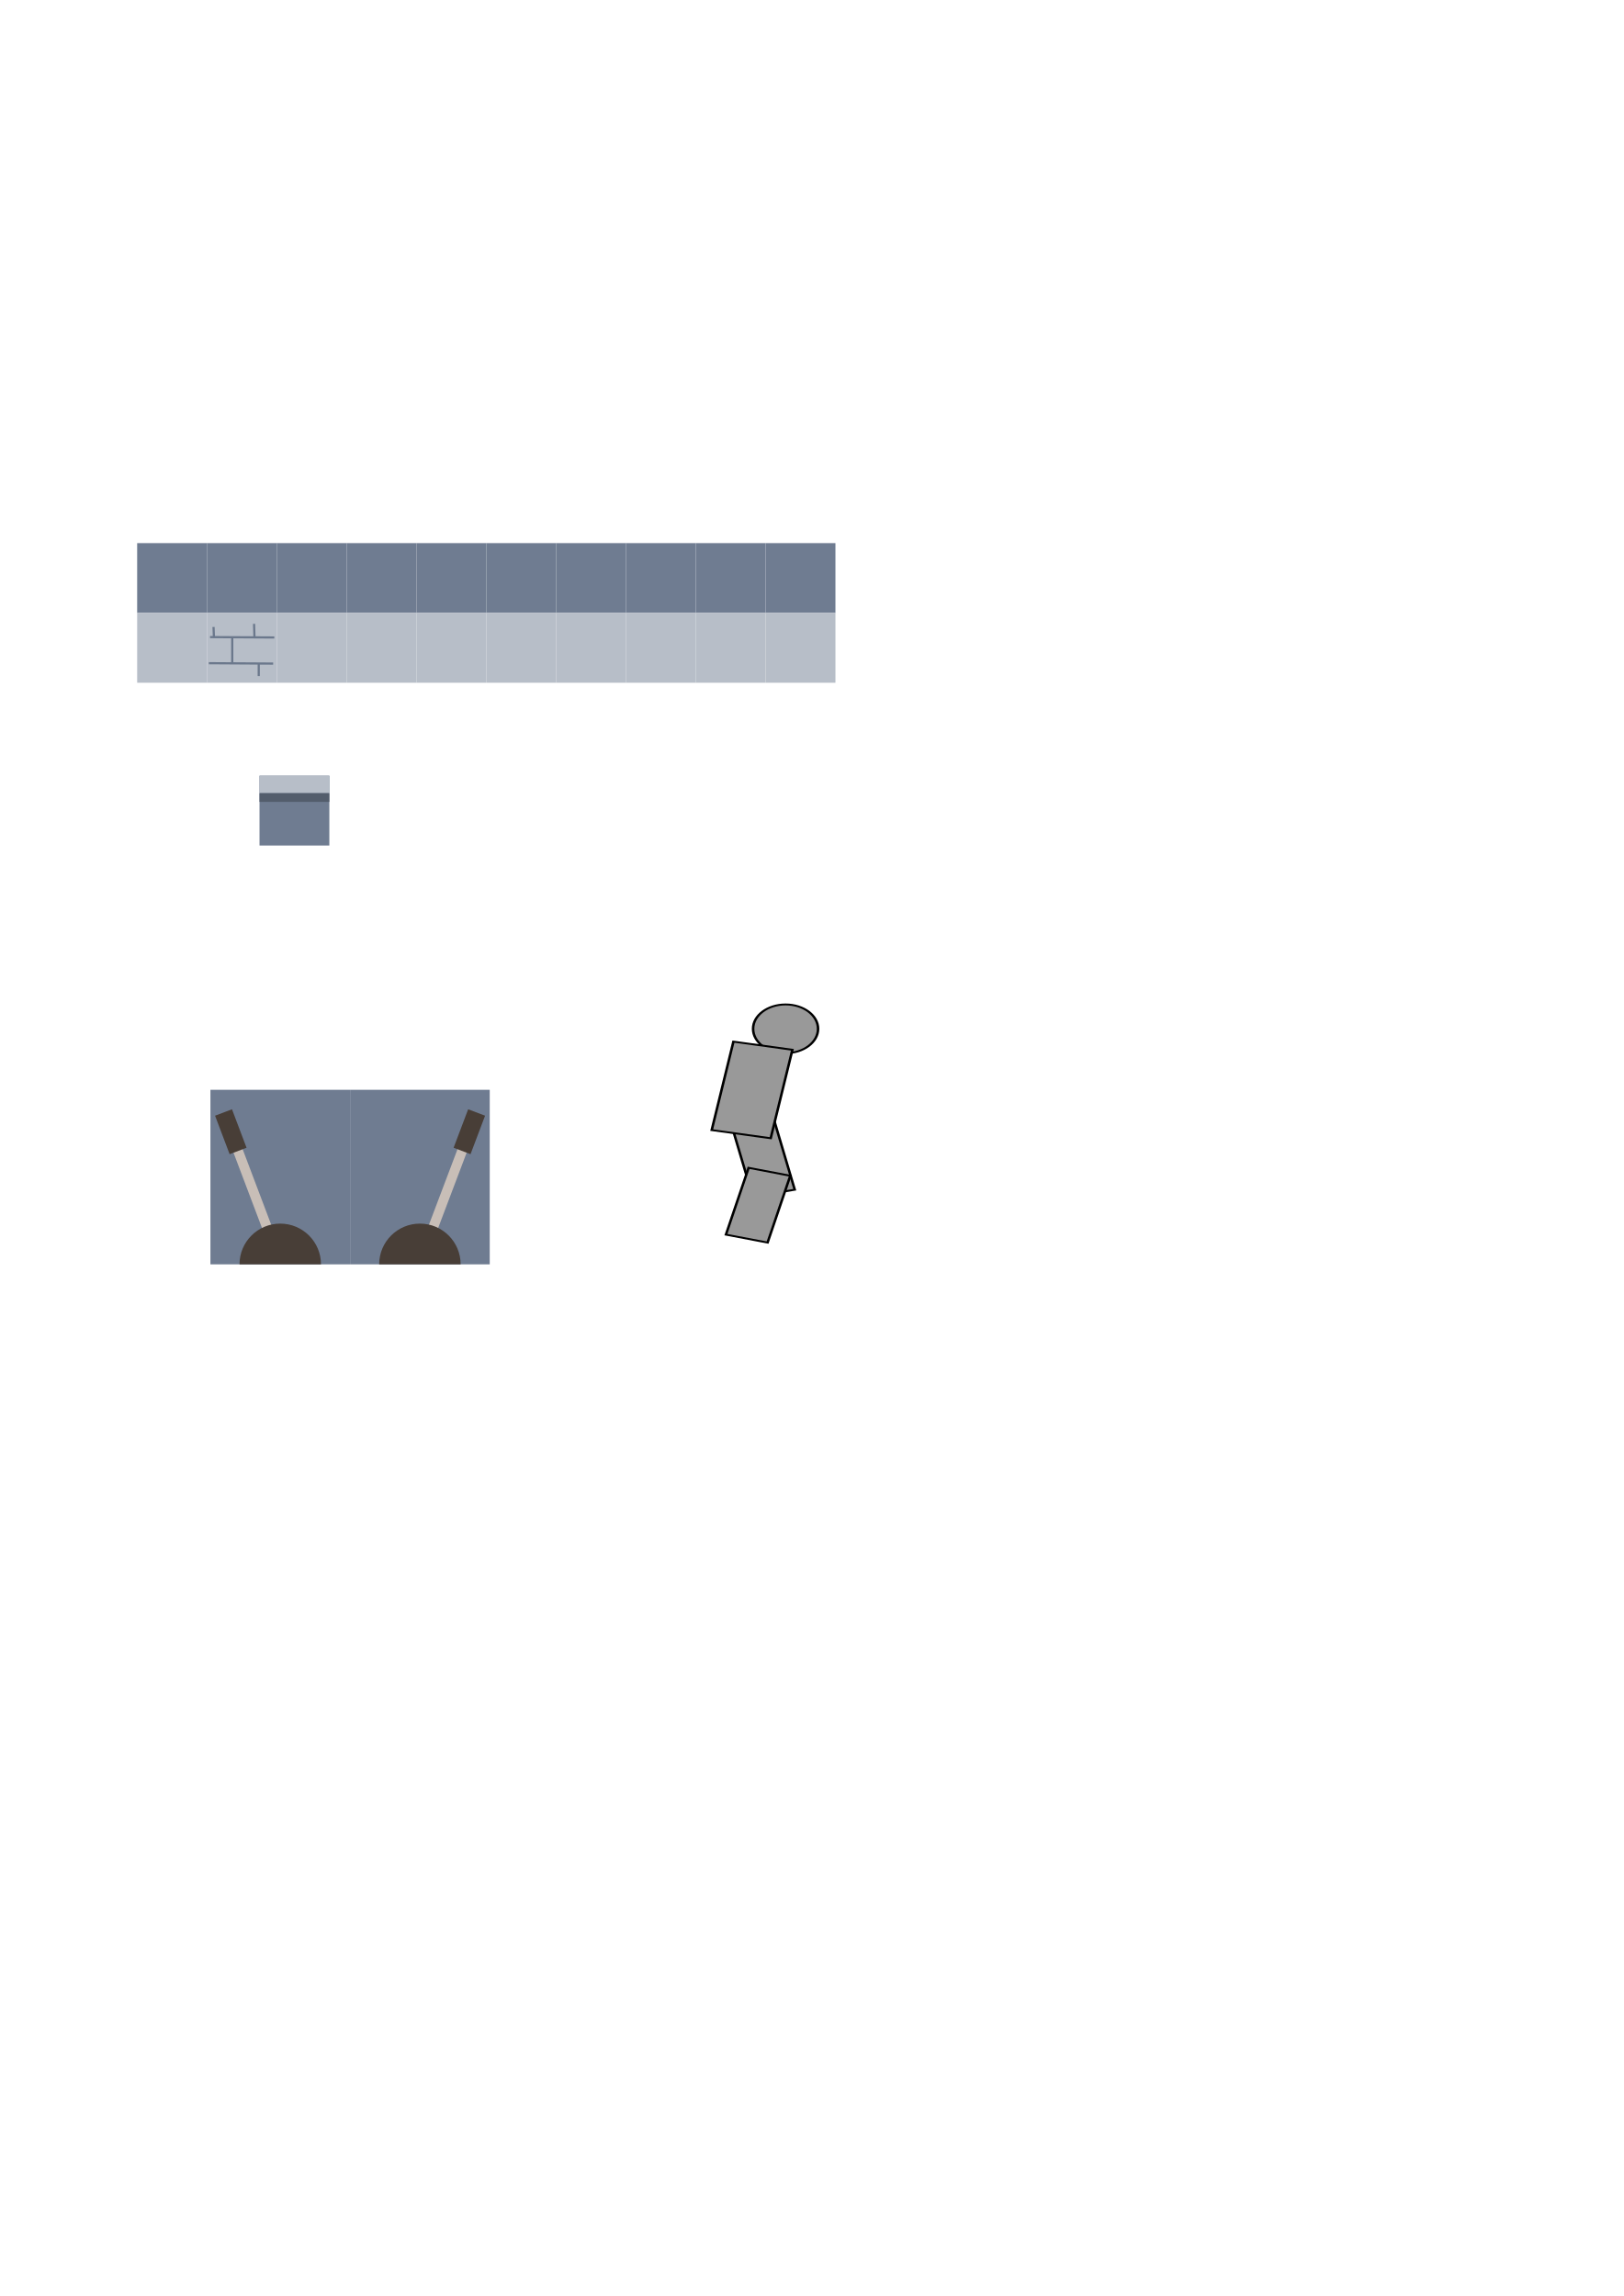
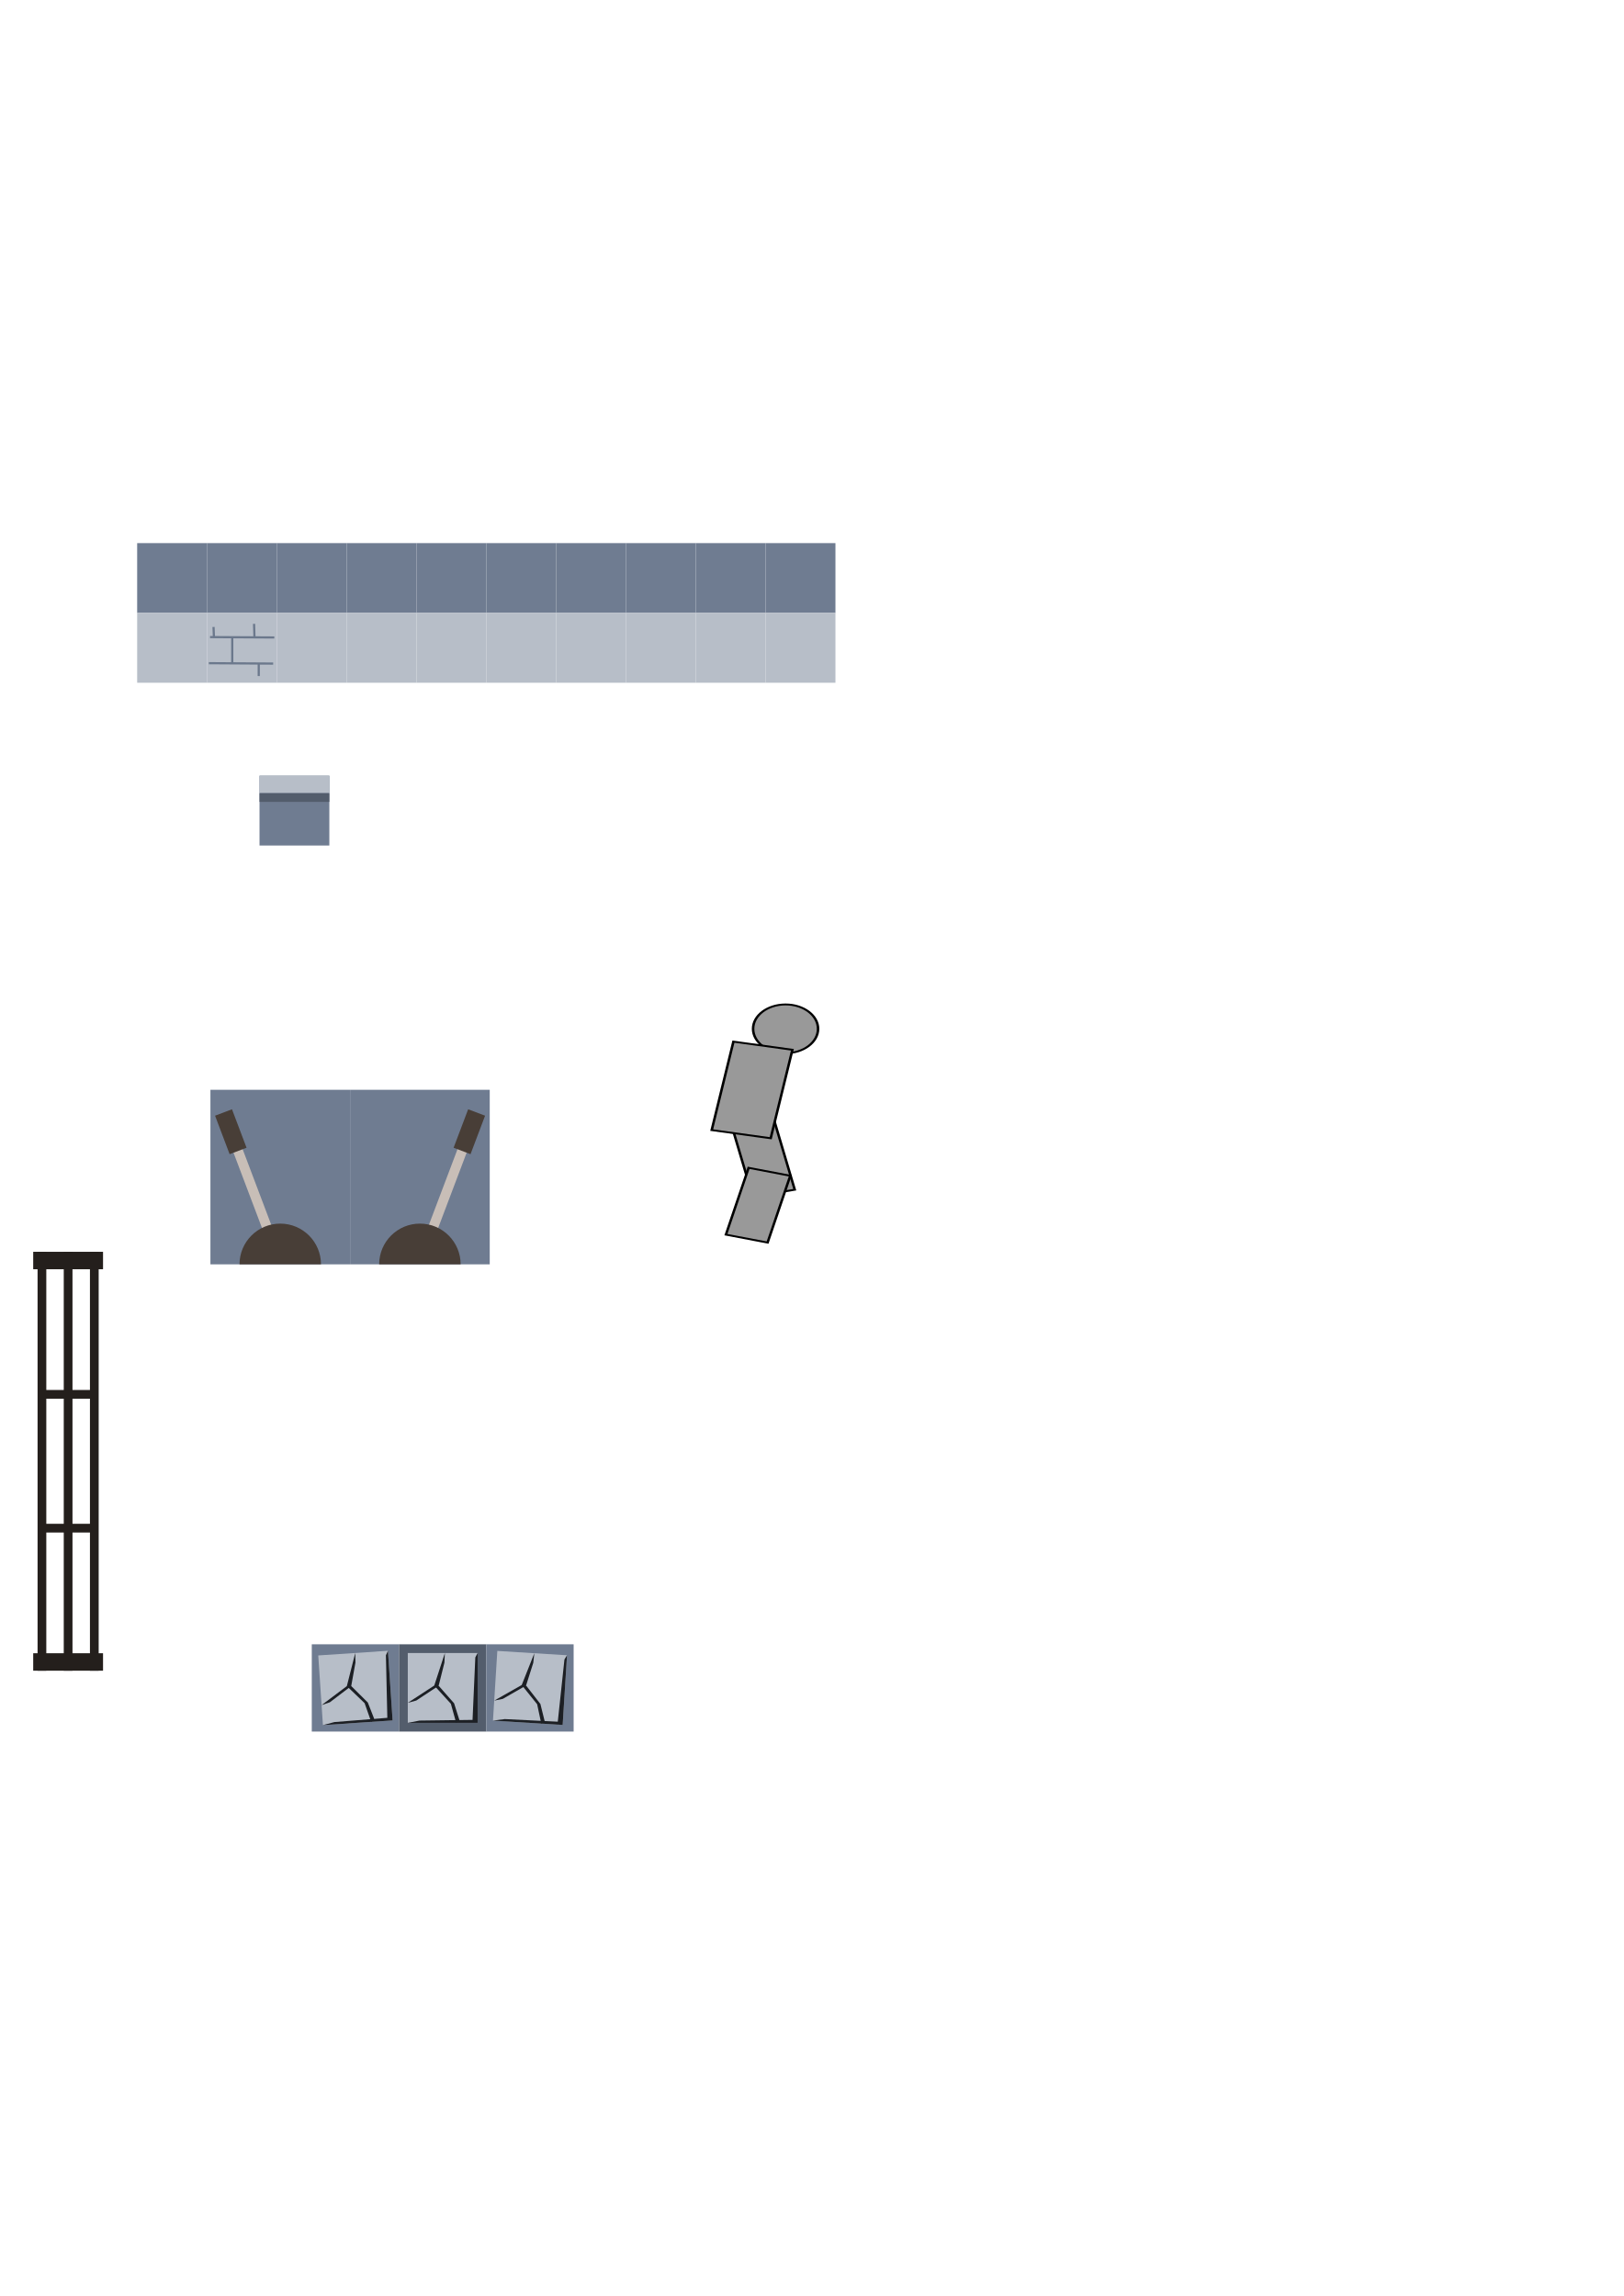
<svg xmlns="http://www.w3.org/2000/svg" width="744.094" height="1052.362" id="svg2" version="1.1">
  <defs id="defs4" />
  <g id="layer1">
    <path style="color:#000000;fill:#6f7c91;stroke:none;stroke-width:1;marker:none;visibility:visible;display:inline;overflow:visible;enable-background:accumulate" d="m 62.857,248.934 32,0 0,32 -32,0 z" id="rect2985" />
    <path id="path2988" d="m 94.857,248.934 32,0 0,32 -32,0 z" style="color:#000000;fill:#6f7c91;stroke:none;stroke-width:1;marker:none;visibility:visible;display:inline;overflow:visible;enable-background:accumulate" />
    <path style="color:#000000;fill:#6f7c91;stroke:none;stroke-width:1;marker:none;visibility:visible;display:inline;overflow:visible;enable-background:accumulate" d="m 126.857,248.934 32,0 0,32 -32,0 z" id="path2990" />
    <path id="path2992" d="m 158.857,248.934 32,0 0,32 -32,0 z" style="color:#000000;fill:#6f7c91;stroke:none;stroke-width:1;marker:none;visibility:visible;display:inline;overflow:visible;enable-background:accumulate" />
    <path style="color:#000000;fill:#6f7c91;stroke:none;stroke-width:1;marker:none;visibility:visible;display:inline;overflow:visible;enable-background:accumulate" d="m 190.857,248.934 32,0 0,32 -32,0 z" id="path2994" />
    <path id="path2996" d="m 222.857,248.934 32,0 0,32 -32,0 z" style="color:#000000;fill:#6f7c91;stroke:none;stroke-width:1;marker:none;visibility:visible;display:inline;overflow:visible;enable-background:accumulate" />
    <path style="color:#000000;fill:#6f7c91;stroke:none;stroke-width:1;marker:none;visibility:visible;display:inline;overflow:visible;enable-background:accumulate" d="m 254.857,248.934 32,0 0,32 -32,0 z" id="path2998" />
    <path id="path3000" d="m 286.857,248.934 32,0 0,32 -32,0 z" style="color:#000000;fill:#6f7c91;stroke:none;stroke-width:1;marker:none;visibility:visible;display:inline;overflow:visible;enable-background:accumulate" />
    <path style="color:#000000;fill:#6f7c91;stroke:none;stroke-width:1;marker:none;visibility:visible;display:inline;overflow:visible;enable-background:accumulate" d="m 318.857,248.934 32,0 0,32 -32,0 z" id="path3002" />
    <path id="path3004" d="m 350.857,248.934 32,0 0,32 -32,0 z" style="color:#000000;fill:#6f7c91;stroke:none;stroke-width:1;marker:none;visibility:visible;display:inline;overflow:visible;enable-background:accumulate" />
    <path id="path3006" d="m 62.857,280.934 32,0 0,32 -32,0 z" style="color:#000000;fill:#b7bec8;stroke:none;stroke-width:1;marker:none;visibility:visible;display:inline;overflow:visible;enable-background:accumulate" />
    <path style="color:#000000;fill:#b7bec8;stroke:none;stroke-width:1;marker:none;visibility:visible;display:inline;overflow:visible;enable-background:accumulate" d="m 94.857,280.934 32,0 0,32 -32,0 z" id="path3008" />
    <path id="path3010" d="m 126.857,280.934 32,0 0,32 -32,0 z" style="color:#000000;fill:#b7bec8;stroke:none;stroke-width:1;marker:none;visibility:visible;display:inline;overflow:visible;enable-background:accumulate" />
    <path style="color:#000000;fill:#b7bec8;stroke:none;stroke-width:1;marker:none;visibility:visible;display:inline;overflow:visible;enable-background:accumulate" d="m 158.857,280.934 32,0 0,32 -32,0 z" id="path3012" />
    <path id="path3014" d="m 190.857,280.934 32,0 0,32 -32,0 z" style="color:#000000;fill:#b7bec8;stroke:none;stroke-width:1;marker:none;visibility:visible;display:inline;overflow:visible;enable-background:accumulate" />
    <path style="color:#000000;fill:#b7bec8;stroke:none;stroke-width:1;marker:none;visibility:visible;display:inline;overflow:visible;enable-background:accumulate" d="m 222.857,280.934 32,0 0,32 -32,0 z" id="path3016" />
    <path id="path3018" d="m 254.857,280.934 32,0 0,32 -32,0 z" style="color:#000000;fill:#b7bec8;stroke:none;stroke-width:1;marker:none;visibility:visible;display:inline;overflow:visible;enable-background:accumulate" />
    <path style="color:#000000;fill:#b7bec8;stroke:none;stroke-width:1;marker:none;visibility:visible;display:inline;overflow:visible;enable-background:accumulate" d="m 286.857,280.934 32,0 0,32 -32,0 z" id="path3020" />
    <path id="path3022" d="m 318.857,280.934 32,0 0,32 -32,0 z" style="color:#000000;fill:#b7bec8;stroke:none;stroke-width:1;marker:none;visibility:visible;display:inline;overflow:visible;enable-background:accumulate" />
    <path style="color:#000000;fill:#b7bec8;stroke:none;stroke-width:1;marker:none;visibility:visible;display:inline;overflow:visible;enable-background:accumulate" d="m 350.857,280.934 32,0 0,32 -32,0 z" id="path3024" />
    <path style="fill:#535d6c;stroke:#6b788c;stroke-width:1px;stroke-linecap:butt;stroke-linejoin:miter;stroke-opacity:1" d="m 96.25,292.005 29.464,0.179" id="path3026" />
    <path style="fill:#535d6c;stroke:#6b788c;stroke-width:1px;stroke-linecap:butt;stroke-linejoin:miter;stroke-opacity:1" d="m 95.714,303.969 29.464,0.179" id="path3028" />
    <path style="fill:#535d6c;stroke:#6b788c;stroke-width:1px;stroke-linecap:butt;stroke-linejoin:miter;stroke-opacity:1" d="m 106.429,292.005 0,11.964" id="path3030" />
    <path style="fill:#535d6c;stroke:#6b788c;stroke-width:1px;stroke-linecap:butt;stroke-linejoin:miter;stroke-opacity:1" d="m 116.429,285.934 0.179,6.071" id="path3032" />
    <path style="fill:#535d6c;stroke:#6b788c;stroke-width:1px;stroke-linecap:butt;stroke-linejoin:miter;stroke-opacity:1" d="m 118.571,304.326 0,5.536" id="path3034" />
    <path style="fill:#535d6c;stroke:#6b788c;stroke-width:1px;stroke-linecap:butt;stroke-linejoin:miter;stroke-opacity:1" d="m 97.857,287.362 0.179,4.643" id="path3036" />
    <path id="path3065" d="m 118.929,355.541 32,0 0,32 -32,0 z" style="color:#000000;fill:#6f7c91;stroke:none;stroke-width:1;marker:none;visibility:visible;display:inline;overflow:visible;enable-background:accumulate" />
    <g id="g3837">
      <path style="color:#000000;fill:#b7bec8;stroke:none;stroke-width:1;marker:none;visibility:visible;display:inline;overflow:visible;enable-background:accumulate" d="m 118.929,355.541 32,0 0,8 -32,0 z" id="path3006-1" />
      <path id="path3067" d="m 118.929,363.541 32,0 0,4 -32,0 z" style="color:#000000;fill:#535d6c;stroke:none;stroke-width:1;marker:none;visibility:visible;display:inline;overflow:visible;enable-background:accumulate" />
    </g>
    <g id="g4643">
      <rect y="499.505" x="96.429" height="80" width="64" id="rect4439" style="color:#000000;fill:#6f7c91;fill-opacity:1;fill-rule:nonzero;stroke:none;stroke-width:1;marker:none;visibility:visible;display:inline;overflow:visible;enable-background:accumulate" />
      <rect transform="scale(-1,1)" style="color:#000000;fill:#6f7c91;fill-opacity:1;fill-rule:nonzero;stroke:none;stroke-width:1;marker:none;visibility:visible;display:inline;overflow:visible;enable-background:accumulate" id="rect4629" width="64" height="80" x="-224.429" y="499.505" />
    </g>
    <g id="g4567" transform="matrix(0.7290027,-0.1614502,0.1614502,0.7290027,-118.4479,176.2686)">
      <g id="g4593">
        <g id="g4597" transform="matrix(0.9897004,-0.1431538,0.1431538,0.9897004,-83.6847,35.63573)">
          <rect y="521.026" x="203.546" height="62.625" width="6" id="rect4563" style="color:#000000;fill:#c8beb7;fill-opacity:1;fill-rule:nonzero;stroke:none;stroke-width:1;marker:none;visibility:visible;display:inline;overflow:visible;enable-background:accumulate" />
          <rect y="499.304" x="200.99" height="25.254" width="11.112" id="rect4565" style="color:#000000;fill:#483e37;fill-opacity:1;fill-rule:nonzero;stroke:none;stroke-width:1;marker:none;visibility:visible;display:inline;overflow:visible;enable-background:accumulate" />
        </g>
      </g>
    </g>
    <path style="color:#000000;fill:#483e37;fill-opacity:1;fill-rule:nonzero;stroke:none;stroke-width:1;marker:none;visibility:visible;display:inline;overflow:visible;enable-background:accumulate" id="path4441" d="m 213.142,557.893 a 28.789,28.789 0 0 1 57.579,0 l -28.789,0 z" transform="matrix(0.648388,0,0,0.648388,-28.43693,217.7742)" />
    <g id="g3911" transform="matrix(0.6590554,0,0,0.4942915,212.7102,198.5946)">
      <rect transform="matrix(0.9760893,-0.21737,0.21737,0.9760893,0,0)" style="color:#000000;fill:#999999;fill-opacity:1;fill-rule:nonzero;stroke:#000000;stroke-width:1.752;stroke-miterlimit:4;stroke-opacity:1;stroke-dasharray:none;marker:none;visibility:visible;display:inline;overflow:visible;enable-background:accumulate" id="rect3913" width="29.889" height="63.948" x="42.029" y="670.663" />
      <path transform="translate(9.755304,9.707141)" d="m 236.33,542.516 c 0,12.476 -10.114,22.59 -22.59,22.59 -12.476,0 -22.59,-10.114 -22.59,-22.59 0,-12.476 10.114,-22.59 22.59,-22.59 12.476,0 22.59,10.114 22.59,22.59 z" id="path3915" style="color:#000000;fill:#999999;fill-opacity:1;fill-rule:nonzero;stroke:#000000;stroke-width:1.752;stroke-linecap:square;stroke-linejoin:round;stroke-miterlimit:4;stroke-opacity:1;stroke-dasharray:none;stroke-dashoffset:0;marker:none;visibility:visible;display:inline;overflow:visible;enable-background:accumulate" />
      <rect transform="matrix(0.9834817,0.1810075,-0.1810075,0.9834817,0,0)" y="520.898" x="286.241" height="83.41" width="41.705" id="rect3917" style="color:#000000;fill:#999999;fill-opacity:1;fill-rule:nonzero;stroke:#000000;stroke-width:1.752;stroke-miterlimit:4;stroke-opacity:1;stroke-dasharray:none;marker:none;visibility:visible;display:inline;overflow:visible;enable-background:accumulate" />
      <rect transform="matrix(0.9691105,0.2466269,-0.2466269,0.9691105,0,0)" y="611.285" x="359.659" height="63.948" width="29.889" id="rect3919" style="color:#000000;fill:#999999;fill-opacity:1;fill-rule:nonzero;stroke:#000000;stroke-width:1.752;stroke-miterlimit:4;stroke-opacity:1;stroke-dasharray:none;marker:none;visibility:visible;display:inline;overflow:visible;enable-background:accumulate" />
    </g>
    <g transform="matrix(-0.7290027,-0.1614502,-0.1614502,0.7290027,439.3051,176.2686)" id="g4631">
      <g id="g4633">
        <g transform="matrix(0.9897004,-0.1431538,0.1431538,0.9897004,-83.6847,35.63573)" id="g4635">
          <rect style="color:#000000;fill:#c8beb7;fill-opacity:1;fill-rule:nonzero;stroke:none;stroke-width:1;marker:none;visibility:visible;display:inline;overflow:visible;enable-background:accumulate" id="rect4637" width="6" height="62.625" x="203.546" y="521.026" />
          <rect style="color:#000000;fill:#483e37;fill-opacity:1;fill-rule:nonzero;stroke:none;stroke-width:1;marker:none;visibility:visible;display:inline;overflow:visible;enable-background:accumulate" id="rect4639" width="11.112" height="25.254" x="200.99" y="499.304" />
        </g>
      </g>
    </g>
    <path transform="matrix(-0.648388,0,0,0.648388,349.2941,217.7742)" d="m 213.142,557.893 a 28.789,28.789 0 0 1 57.579,0 l -28.789,0 z" id="path4641" style="color:#000000;fill:#483e37;fill-opacity:1;fill-rule:nonzero;stroke:none;stroke-width:1;marker:none;visibility:visible;display:inline;overflow:visible;enable-background:accumulate" />
+     <g id="g4668">
+       <rect style="color:#000000;fill:#241f1c;fill-opacity:1;stroke:none;stroke-width:1;marker:none;visibility:visible;display:inline;overflow:visible;enable-background:accumulate" id="rect4649" width="4" height="192" x="17.218" y="573.757" />
+       <rect y="573.757" x="29.218" height="192" width="4" id="rect4651" style="color:#000000;fill:#241f1c;fill-opacity:1;stroke:none;stroke-width:1;marker:none;visibility:visible;display:inline;overflow:visible;enable-background:accumulate" />
+       <rect style="color:#000000;fill:#241f1c;fill-opacity:1;stroke:none;stroke-width:1;marker:none;visibility:visible;display:inline;overflow:visible;enable-background:accumulate" id="rect4653" width="4" height="192" x="41.218" y="573.757" />
+       <rect style="color:#000000;fill:#241f1c;fill-opacity:1;stroke:none;stroke-width:1;marker:none;visibility:visible;display:inline;overflow:visible;enable-background:accumulate" id="rect4655" width="32" height="8" x="15.218" y="757.757" />
+       <rect y="573.757" x="15.218" height="8" width="32" id="rect4657" style="color:#000000;fill:#241f1c;fill-opacity:1;stroke:none;stroke-width:1;marker:none;visibility:visible;display:inline;overflow:visible;enable-background:accumulate" />
+       <rect y="698.424" x="18.6" height="4" width="25.236" id="rect4664" style="color:#000000;fill:#241f1c;fill-opacity:1;stroke:none;stroke-width:1;marker:none;visibility:visible;display:inline;overflow:visible;enable-background:accumulate" />
+       <rect style="color:#000000;fill:#241f1c;fill-opacity:1;stroke:none;stroke-width:1;marker:none;visibility:visible;display:inline;overflow:visible;enable-background:accumulate" id="rect4666" width="24.814" height="4" x="18.177" y="637.09" />
+     </g>
+     <g id="g4731">
+       <rect y="753.657" x="142.88" height="40" width="40" id="rect4687" style="color:#000000;fill:#6f7c91;fill-opacity:1;fill-rule:nonzero;stroke:none;stroke-width:1;marker:none;visibility:visible;display:inline;overflow:visible;enable-background:accumulate" />
+       <rect style="color:#000000;fill:#535d6c;fill-opacity:1;fill-rule:nonzero;stroke:none;stroke-width:1;marker:none;visibility:visible;display:inline;overflow:visible;enable-background:accumulate" id="rect4695" width="40" height="40" x="182.88" y="753.657" />
+       <rect y="753.657" x="222.88" height="40" width="40" id="rect4707" style="color:#000000;fill:#6f7c91;fill-opacity:1;fill-rule:nonzero;stroke:none;stroke-width:1;marker:none;visibility:visible;display:inline;overflow:visible;enable-background:accumulate" />
+     </g>
+     <g id="g4689" transform="matrix(0.9977674,-0.06678497,0.06678497,0.9977674,-138.0627,107.9492)">
+       <path id="path4677" d="m 239.811,668.32 32,0 0,32 -32,0 z" style="color:#000000;fill:#b7bec8;stroke:none;stroke-width:1;marker:none;visibility:visible;display:inline;overflow:visible;enable-background:accumulate" />
+       <path id="path4681" d="m 271.811,668.32 0,32 -32,0 5.367,-1.036 24.306,-0.317 1.268,-28.639 z" style="fill:#1c1f24;fill-opacity:1;stroke:none" />
+       <path id="path4683" d="m 256.803,668.32 -4.861,14.901 -12.131,7.926 3.887,-1.057 10.251,-6.764 2.642,-10.568 z" style="fill:#1c1f24;fill-opacity:1;stroke:none" />
+       <path id="path4685" d="m 253.95,683.327 7.081,8.032 2.426,7.688 -1.475,1.274 -2.431,-8.75 -7.609,-8.349 z" style="fill:#1c1f24;fill-opacity:1;stroke:none" />
+     </g>
+     <g transform="translate(-52.93153,89.33703)" id="g4697">
+       <path style="color:#000000;fill:#b7bec8;stroke:none;stroke-width:1;marker:none;visibility:visible;display:inline;overflow:visible;enable-background:accumulate" d="m 239.811,668.32 32,0 0,32 -32,0 z" id="path4699" />
+       <path style="fill:#1c1f24;fill-opacity:1;stroke:none" d="m 271.811,668.32 0,32 -32,0 5.367,-1.036 24.306,-0.317 1.268,-28.639 z" id="path4701" />
+       <path style="fill:#1c1f24;fill-opacity:1;stroke:none" d="m 256.803,668.32 -4.861,14.901 -12.131,7.926 3.887,-1.057 10.251,-6.764 2.642,-10.568 z" id="path4703" />
+       <path style="fill:#1c1f24;fill-opacity:1;stroke:none" d="m 253.95,683.327 7.081,8.032 2.426,7.688 -1.475,1.274 -2.431,-8.75 -7.609,-8.349 z" id="path4705" />
+     </g>
+     <g id="g4709" transform="matrix(0.99805,0.06241919,-0.06241919,0.99805,30.28198,74.70387)">
+       <path id="path4711" d="m 239.811,668.32 32,0 0,32 -32,0 z" style="color:#000000;fill:#b7bec8;stroke:none;stroke-width:1;marker:none;visibility:visible;display:inline;overflow:visible;enable-background:accumulate" />
+       <path id="path4713" d="m 271.811,668.32 0,32 -32,0 5.367,-1.036 24.306,-0.317 1.268,-28.639 z" style="fill:#1c1f24;fill-opacity:1;stroke:none" />
+       <path id="path4715" d="m 256.803,668.32 -4.861,14.901 -12.131,7.926 3.887,-1.057 10.251,-6.764 2.642,-10.568 z" style="fill:#1c1f24;fill-opacity:1;stroke:none" />
+       <path id="path4717" d="m 253.95,683.327 7.081,8.032 2.426,7.688 -1.475,1.274 -2.431,-8.75 -7.609,-8.349 z" style="fill:#1c1f24;fill-opacity:1;stroke:none" />
+     </g>
  </g>
</svg>
